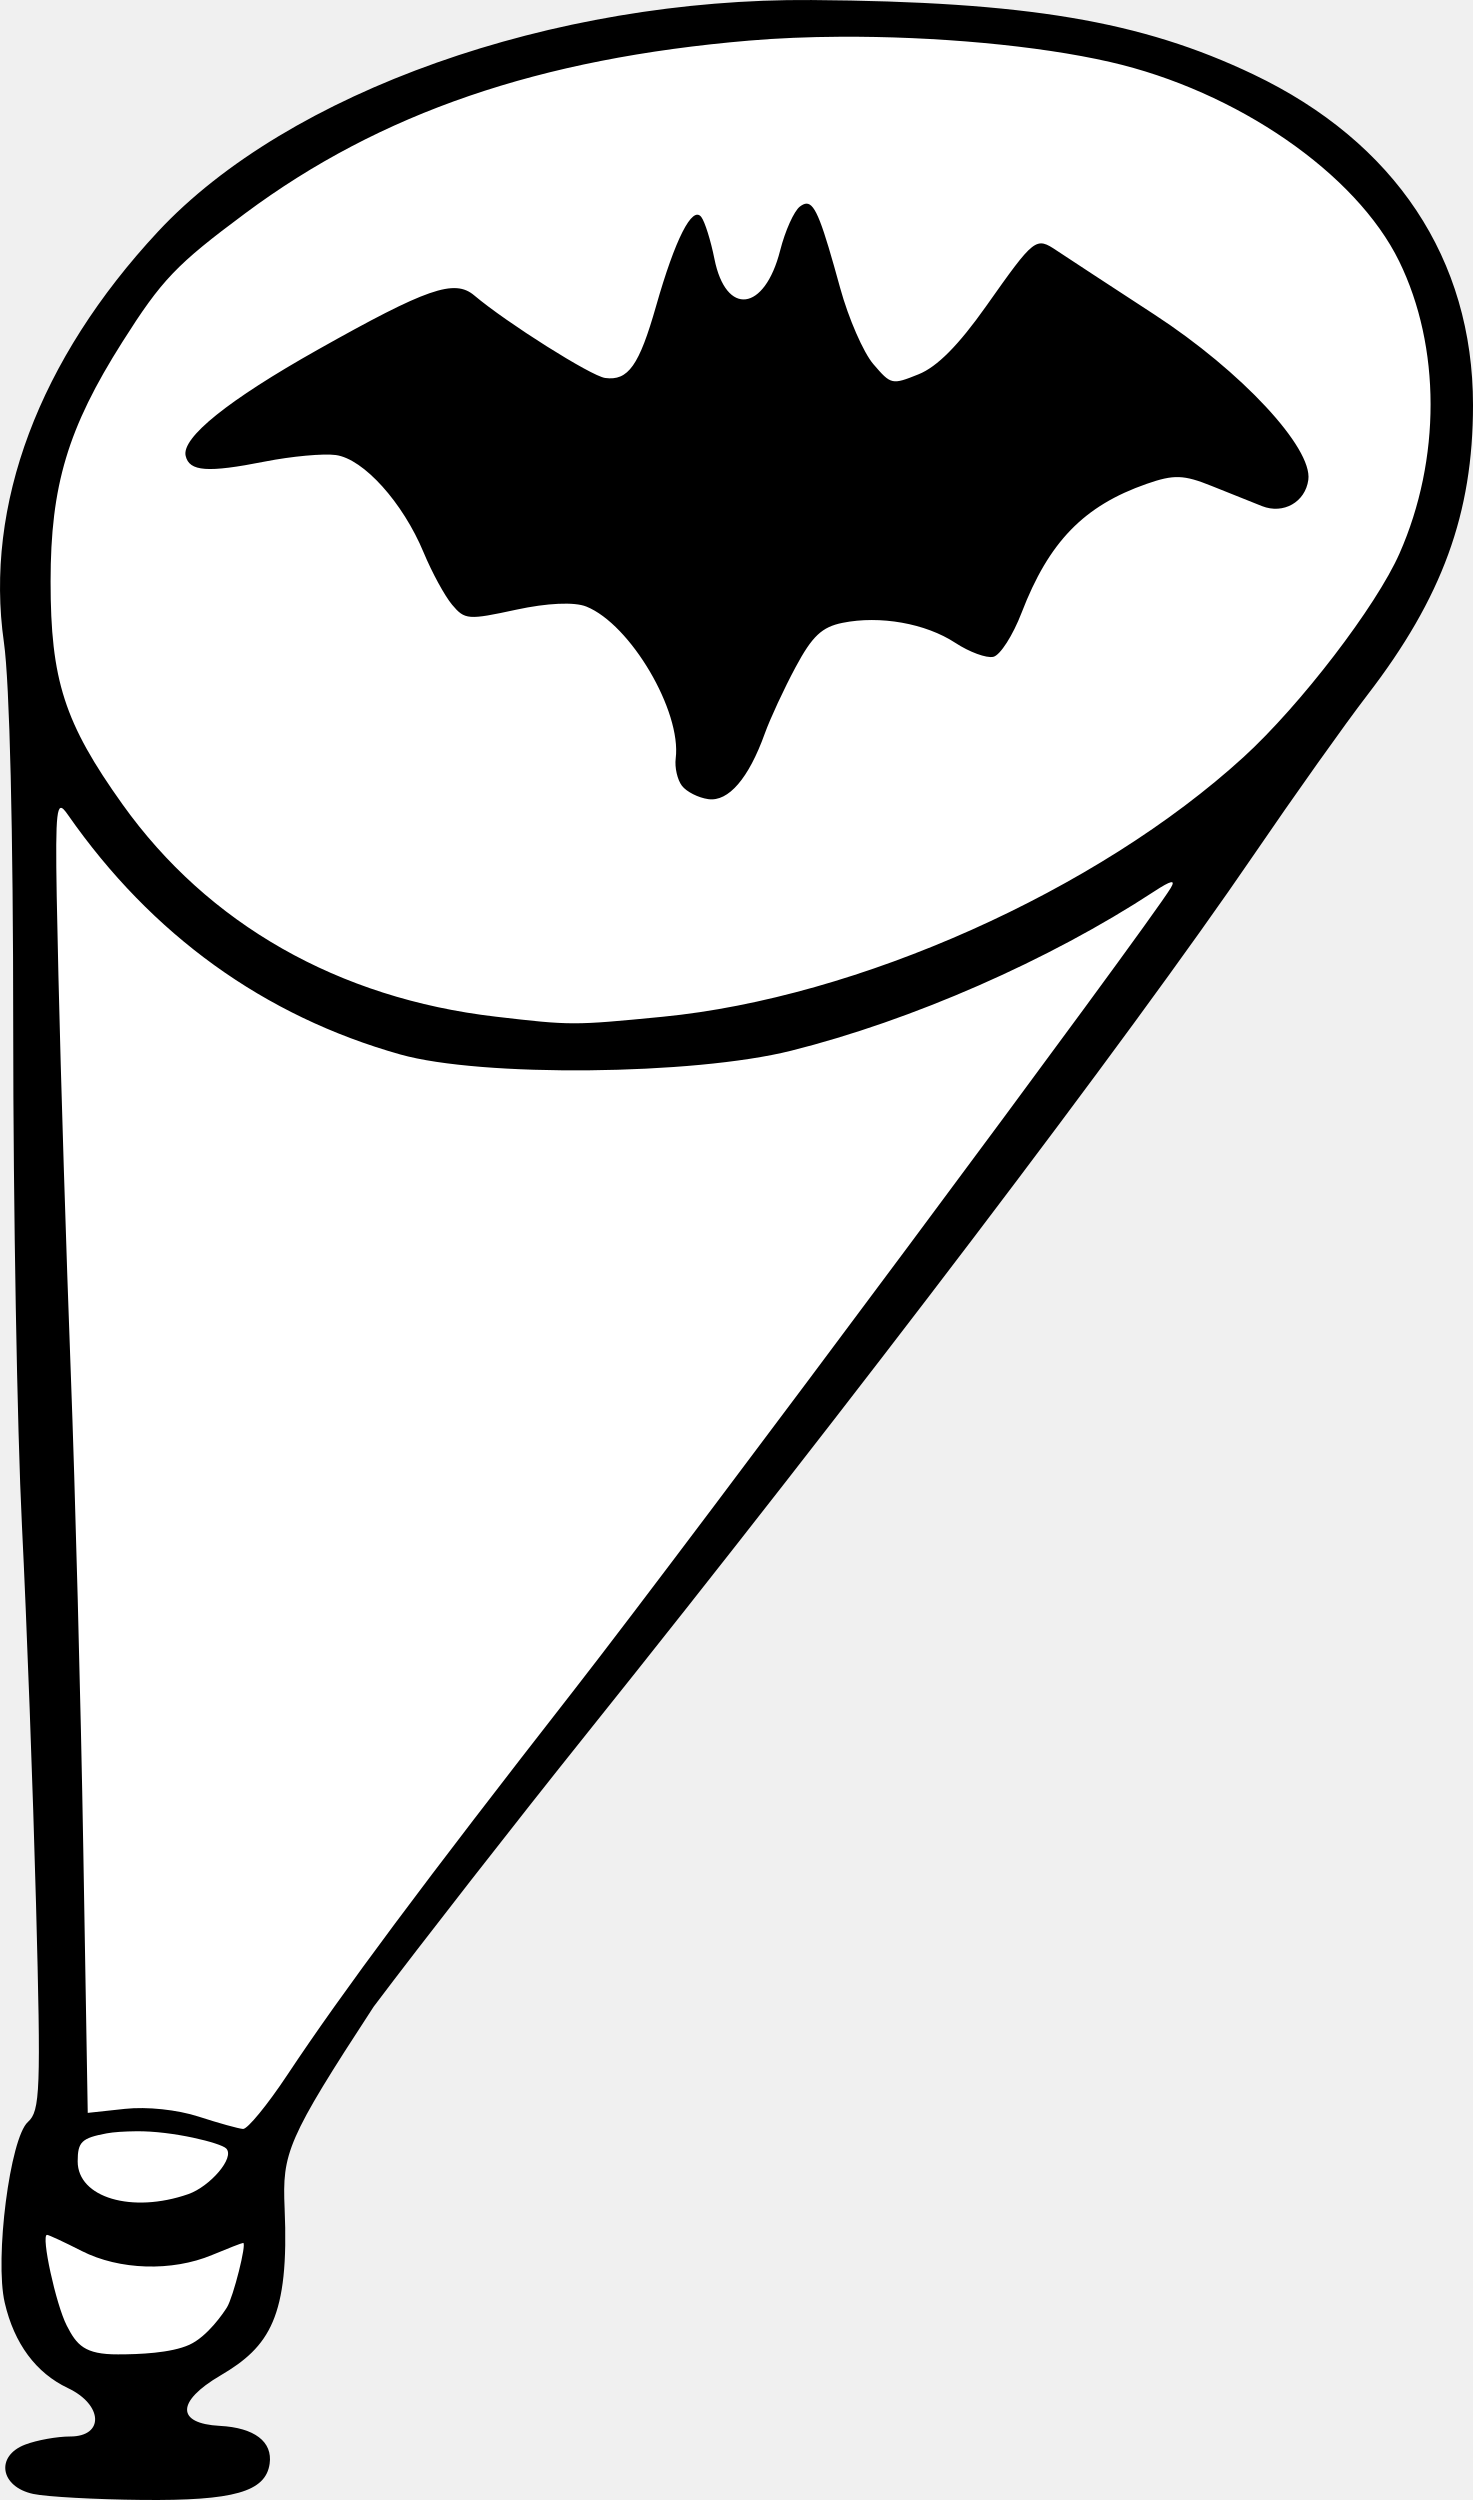
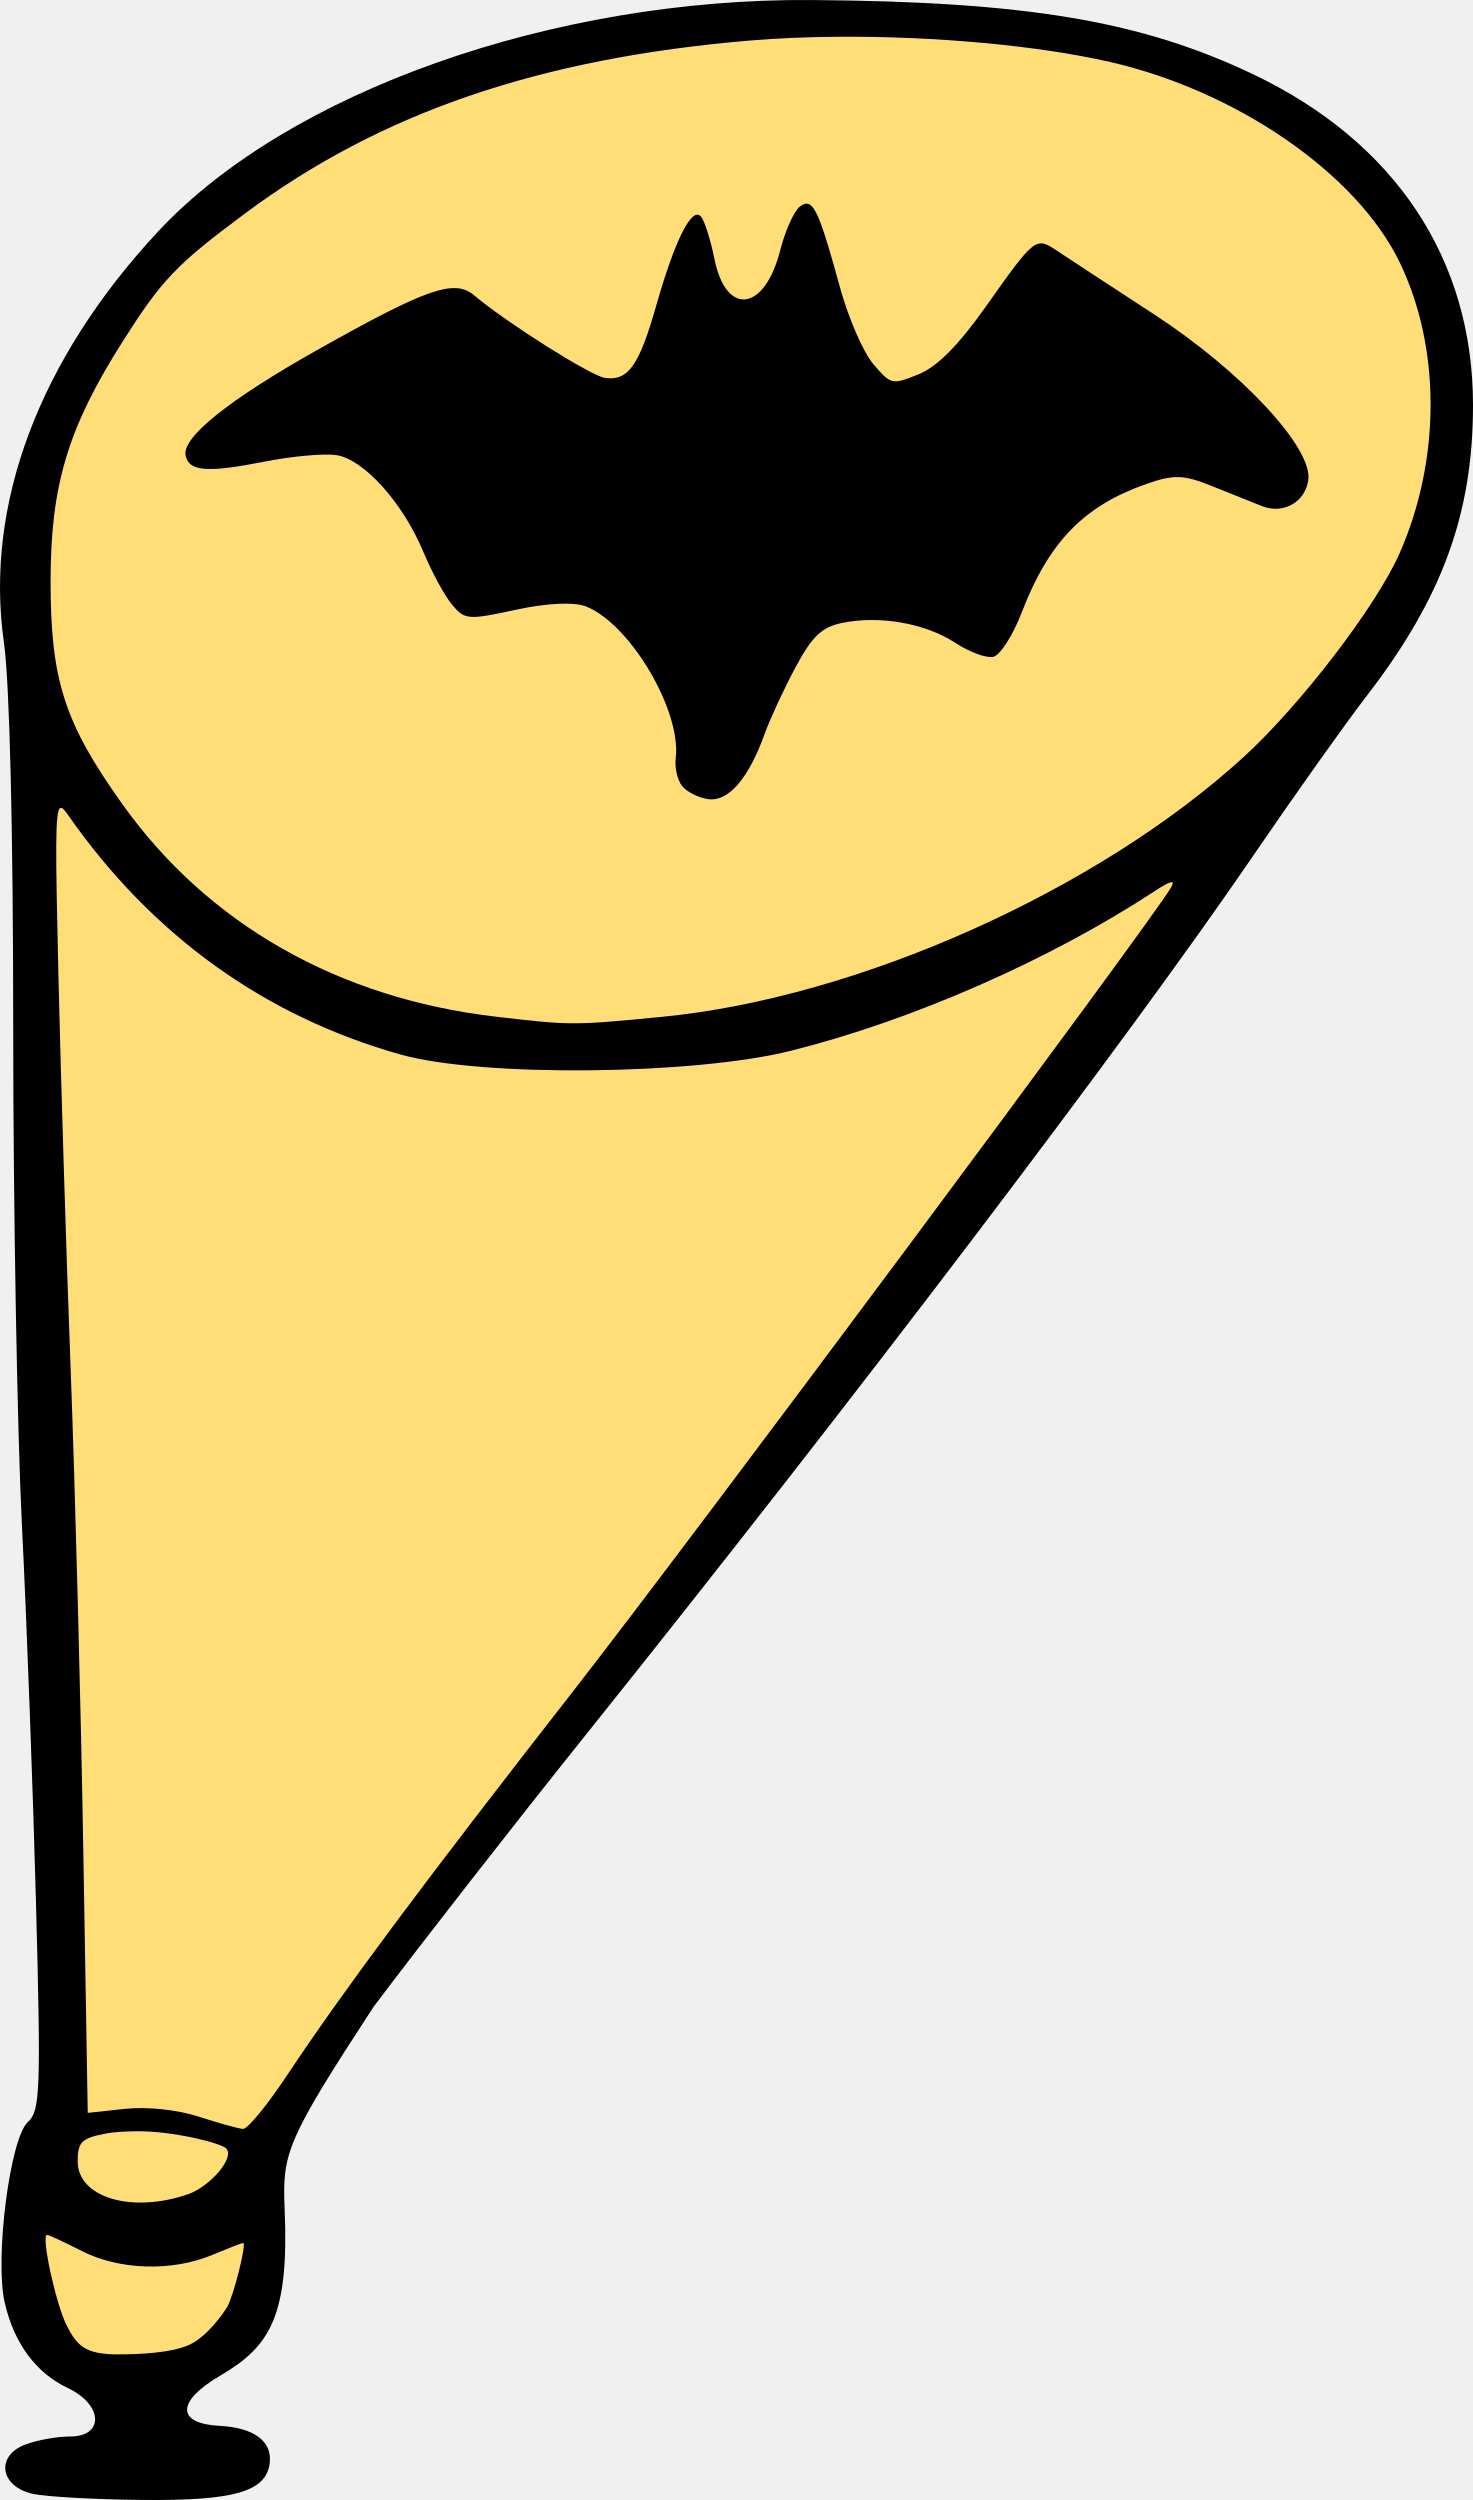
<svg xmlns="http://www.w3.org/2000/svg" width="239.866mm" height="407.105mm" viewBox="0 0 239.866 407.105">
-   <path d="m -5296.141,380.754 c -8.574,-0.889 -17.753,-3.528 -18.055,-14.916 -0.303,-11.387 0.892,-23.248 3.92,-24.955 3.028,-1.707 2.757,-3.657 2.757,-3.657 l -3.357,-96.919 c 0,0 -3.746,-151.442 -2.423,-160.879 1.323,-9.437 11.954,-40.89 38.265,-58.904 26.31,-18.013 61.544,-22.629 93.815,-24.623 32.27,-1.994 69.991,7.019 85.816,26.452 15.825,19.433 20.23,46.474 5.744,69.564 -14.486,23.09 -39.872,57.31 -39.872,57.31 l -97.834,128.524 -48.736,65.282 c 0,0 1.434,15.518 0.271,21.283 -1.163,5.765 -5.654,15.69 -20.309,16.436 z" fill="#fff" transform="translate(-6.054471,43.27997) translate(5324.178,-36.04639)" />
-   <path d="m -6684.002,1673.584 c -159.245,-1.191 -322.255,56.558 -402.287,142.518 -73.29,78.719 -106.899,168.303 -94.846,252.814 3.524,24.715 5.727,115.653 5.727,238.272 0.015,109.066 2.427,246.327 5.359,305.025 2.933,58.699 6.841,163.689 8.684,233.309 3.042,114.851 2.581,127.271 -4.981,134.027 -11.023,9.848 -20.562,84.243 -14.273,111.305 5.844,25.149 19.2,43.182 38.887,52.506 21.618,10.238 22.515,29.783 1.365,29.783 -8.012,0 -20.454,2.239 -27.646,4.973 -18.559,7.055 -15.443,26.053 4.986,30.398 8.189,1.742 38.346,3.399 67.014,3.68 56.374,0.557 75.926,-4.986 78.42,-22.234 1.97,-13.621 -9.339,-22.238 -30.65,-23.35 -27.009,-1.413 -26.855,-15.054 0.351,-30.998 30.311,-17.763 42.413,-36.151 39.523,-102.892 -1.475,-34.079 1.281,-42.109 54.799,-124.1 29.186,-38.8 87.946,-114.103 130.58,-167.342 164.755,-205.741 334.946,-429.92 410.767,-541.074 25.142,-36.858 56.701,-81.284 70.131,-98.725 46.235,-60.04 65.137,-111.869 65.137,-178.601 0,-89.778 -47.931,-161.922 -135.232,-203.549 -69.015,-32.908 -139.409,-44.754 -271.815,-45.744 z m 17.461,22.596 c 58.337,-0.323 121.566,5.317 166.195,15.529 77.933,17.833 151.507,68.561 177.957,122.697 25.692,52.574 25.765,121.861 0.197,179.801 -14.316,32.438 -60.87,93.235 -95.934,125.281 -90.041,82.292 -237.507,148.19 -357.783,159.883 h -0.01 c -55.073,5.358 -55.858,5.356 -102.637,-0.1 -96.728,-11.28 -176.991,-56.953 -229.57,-130.635 -35.806,-50.178 -44.276,-76.426 -44.277,-137.207 0,-59.065 10.567,-94.318 44.189,-147.412 24.29,-38.355 33.079,-47.557 75.648,-79.197 83.213,-61.851 180.827,-95.297 310.183,-106.277 17.488,-1.484 36.39,-2.254 55.836,-2.361 z m -20.621,102.721 c -1.257,0.014 -2.575,0.673 -4.051,1.781 -3.609,2.711 -9.087,14.886 -12.176,27.059 -9.56,37.69 -33.361,40.699 -40.459,5.115 -2.246,-11.264 -5.874,-22.837 -8.06,-25.719 -5.522,-7.274 -16.092,13.527 -27.805,54.713 -10.445,36.733 -17.208,46.284 -31.4,44.34 -8.626,-1.182 -60.614,-33.98 -80.547,-50.812 -12.185,-10.291 -29.025,-4.447 -96.32,33.424 -55.173,31.05 -83.921,54.154 -81.301,65.336 2.268,9.674 13.45,10.481 48.68,3.516 16.465,-3.255 36.152,-5.066 43.75,-4.025 17.049,2.336 41.245,29.184 54.039,59.963 5.121,12.319 13.016,26.806 17.545,32.193 7.824,9.307 9.788,9.457 39.414,3.035 19.122,-4.146 35.812,-4.896 43.16,-1.943 27.21,10.933 58.695,64.42 55.022,93.488 -0.7,5.553 1.02,13.116 3.82,16.807 2.801,3.69 10.125,7.401 16.277,8.244 12.371,1.695 24.805,-12.752 34.721,-40.336 3.305,-9.192 11.823,-27.565 18.93,-40.828 10.277,-19.185 16.191,-24.778 28.936,-27.352 23.066,-4.658 51.142,0.322 69.387,12.305 8.707,5.717 19.258,9.59 23.451,8.607 4.194,-0.983 12.012,-13.194 17.373,-27.139 16.779,-43.64 38.321,-65.828 77.006,-79.32 16.731,-5.836 22.739,-5.639 39.969,1.314 11.152,4.5 25.101,10.082 31,12.402 13.145,5.171 26.613,-2.465 28.488,-16.15 2.698,-19.691 -41.216,-66.862 -94.728,-101.754 -27.35,-17.833 -54.367,-35.53 -60.043,-39.326 -12.996,-8.692 -13.554,-8.254 -43.522,34.168 -17.008,24.076 -30.145,37.323 -41.58,41.92 -16.44,6.608 -16.907,6.504 -27.842,-6.254 -6.115,-7.136 -15.299,-28.204 -20.408,-46.816 -10.977,-39.985 -15.276,-52.017 -20.725,-51.955 z m -459.199,371.951 c 1.119,-0.493 2.645,1.366 4.656,4.25 51.546,73.937 120.788,123.855 204.533,147.451 49.762,14.021 180.417,12.764 240.59,-2.314 74.348,-18.63 158.796,-55.68 223.35,-97.99 10.519,-6.891 13.432,-7.513 10.254,-2.188 -13.671,22.892 -294.816,400.808 -367.225,493.623 -92.852,119.018 -142.236,185.316 -176.66,237.164 -12.178,18.342 -24.375,33.2 -27.105,33.016 -2.729,-0.183 -15.017,-3.598 -27.303,-7.59 -13.108,-4.259 -31.826,-6.235 -45.301,-4.781 l -22.967,2.478 -2.742,-162.264 c -1.51,-89.245 -4.981,-221.458 -7.719,-293.809 -2.736,-72.35 -6.142,-181.805 -7.568,-243.234 -1.849,-79.678 -2.151,-102.333 1.207,-103.812 z m 46.736,814.434 c 22.355,-0.254 51.911,7.199 55.276,10.563 5.644,5.643 -10.049,23.504 -23.311,28.128 -34.62,12.069 -68.072,2.171 -68.072,-20.143 0,-12.038 2.404,-14.36 17.863,-17.26 4.271,-0.801 10.793,-1.204 18.244,-1.289 z m -54.961,63.758 c 1.029,0 10.63,4.469 21.34,9.93 23.121,11.787 55.52,12.789 80.191,2.48 9.802,-4.095 18.428,-7.445 19.174,-7.445 2.335,0 -6.036,33.275 -9.971,39.643 -2.062,3.336 -11.912,17.935 -23.179,23.051 -11.266,5.116 -30.932,5.901 -43.832,5.901 -20.632,0.097 -25.448,-5.704 -31.595,-17.714 -6.709,-13.107 -15.99,-55.846 -12.129,-55.846 z" transform="translate(-6.054471,43.27997) translate(5324.178,-36.04639) matrix(0.2645833,0,0,0.2645833,-3417.479,-450.0312)" />
+   <path d="m -5296.141,380.754 c -8.574,-0.889 -17.753,-3.528 -18.055,-14.916 -0.303,-11.387 0.892,-23.248 3.92,-24.955 3.028,-1.707 2.757,-3.657 2.757,-3.657 l -3.357,-96.919 c 0,0 -3.746,-151.442 -2.423,-160.879 1.323,-9.437 11.954,-40.89 38.265,-58.904 26.31,-18.013 61.544,-22.629 93.815,-24.623 32.27,-1.994 69.991,7.019 85.816,26.452 15.825,19.433 20.23,46.474 5.744,69.564 -14.486,23.09 -39.872,57.31 -39.872,57.31 l -97.834,128.524 -48.736,65.282 c 0,0 1.434,15.518 0.271,21.283 -1.163,5.765 -5.654,15.69 -20.309,16.436 z" fill="#ffde77" transform="translate(-6.054471,43.27997) translate(5324.178,-36.04639)" />
+   <path d="m -6684.002,1673.584 c -159.245,-1.191 -322.255,56.558 -402.287,142.518 -73.29,78.719 -106.899,168.303 -94.846,252.814 3.524,24.715 5.727,115.653 5.727,238.272 0.015,109.066 2.427,246.327 5.359,305.025 2.933,58.699 6.841,163.689 8.684,233.309 3.042,114.851 2.581,127.271 -4.981,134.027 -11.023,9.848 -20.562,84.243 -14.273,111.305 5.844,25.149 19.2,43.182 38.887,52.506 21.618,10.238 22.515,29.783 1.365,29.783 -8.012,0 -20.454,2.239 -27.646,4.973 -18.559,7.055 -15.443,26.053 4.986,30.398 8.189,1.742 38.346,3.399 67.014,3.68 56.374,0.557 75.926,-4.986 78.42,-22.234 1.97,-13.621 -9.339,-22.238 -30.65,-23.35 -27.009,-1.413 -26.855,-15.054 0.351,-30.998 30.311,-17.763 42.413,-36.151 39.523,-102.892 -1.475,-34.079 1.281,-42.109 54.799,-124.1 29.186,-38.8 87.946,-114.103 130.58,-167.342 164.755,-205.741 334.946,-429.92 410.767,-541.074 25.142,-36.858 56.701,-81.284 70.131,-98.725 46.235,-60.04 65.137,-111.869 65.137,-178.601 0,-89.778 -47.931,-161.922 -135.232,-203.549 -69.015,-32.908 -139.409,-44.754 -271.815,-45.744 z m 17.461,22.596 c 58.337,-0.323 121.566,5.317 166.195,15.529 77.933,17.833 151.507,68.561 177.957,122.697 25.692,52.574 25.765,121.861 0.197,179.801 -14.316,32.438 -60.87,93.235 -95.934,125.281 -90.041,82.292 -237.507,148.19 -357.783,159.883 h -0.01 c -55.073,5.358 -55.858,5.356 -102.637,-0.1 -96.728,-11.28 -176.991,-56.953 -229.57,-130.635 -35.806,-50.178 -44.276,-76.426 -44.277,-137.207 0,-59.065 10.567,-94.318 44.189,-147.412 24.29,-38.355 33.079,-47.557 75.648,-79.197 83.213,-61.851 180.827,-95.297 310.183,-106.277 17.488,-1.484 36.39,-2.254 55.836,-2.361 z m -20.621,102.721 c -1.257,0.014 -2.575,0.673 -4.051,1.781 -3.609,2.711 -9.087,14.886 -12.176,27.059 -9.56,37.69 -33.361,40.699 -40.459,5.115 -2.246,-11.264 -5.874,-22.837 -8.06,-25.719 -5.522,-7.274 -16.092,13.527 -27.805,54.713 -10.445,36.733 -17.208,46.284 -31.4,44.34 -8.626,-1.182 -60.614,-33.98 -80.547,-50.812 -12.185,-10.291 -29.025,-4.447 -96.32,33.424 -55.173,31.05 -83.921,54.154 -81.301,65.336 2.268,9.674 13.45,10.481 48.68,3.516 16.465,-3.255 36.152,-5.066 43.75,-4.025 17.049,2.336 41.245,29.184 54.039,59.963 5.121,12.319 13.016,26.806 17.545,32.193 7.824,9.307 9.788,9.457 39.414,3.035 19.122,-4.146 35.812,-4.896 43.16,-1.943 27.21,10.933 58.695,64.42 55.022,93.488 -0.7,5.553 1.02,13.116 3.82,16.807 2.801,3.69 10.125,7.401 16.277,8.244 12.371,1.695 24.805,-12.752 34.721,-40.336 3.305,-9.192 11.823,-27.565 18.93,-40.828 10.277,-19.185 16.191,-24.778 28.936,-27.352 23.066,-4.658 51.142,0.322 69.387,12.305 8.707,5.717 19.258,9.59 23.451,8.607 4.194,-0.983 12.012,-13.194 17.373,-27.139 16.779,-43.64 38.321,-65.828 77.006,-79.32 16.731,-5.836 22.739,-5.639 39.969,1.314 11.152,4.5 25.101,10.082 31,12.402 13.145,5.171 26.613,-2.465 28.488,-16.15 2.698,-19.691 -41.216,-66.862 -94.728,-101.754 -27.35,-17.833 -54.367,-35.53 -60.043,-39.326 -12.996,-8.692 -13.554,-8.254 -43.522,34.168 -17.008,24.076 -30.145,37.323 -41.58,41.92 -16.44,6.608 -16.907,6.504 -27.842,-6.254 -6.115,-7.136 -15.299,-28.204 -20.408,-46.816 -10.977,-39.985 -15.276,-52.017 -20.725,-51.955 z m -459.199,371.951 c 1.119,-0.493 2.645,1.366 4.656,4.25 51.546,73.937 120.788,123.855 204.533,147.451 49.762,14.021 180.417,12.764 240.59,-2.314 74.348,-18.63 158.796,-55.68 223.35,-97.99 10.519,-6.891 13.432,-7.513 10.254,-2.188 -13.671,22.892 -294.816,400.808 -367.225,493.623 -92.852,119.018 -142.236,185.316 -176.66,237.164 -12.178,18.342 -24.375,33.2 -27.105,33.016 -2.729,-0.183 -15.017,-3.598 -27.303,-7.59 -13.108,-4.259 -31.826,-6.235 -45.301,-4.781 l -22.967,2.478 -2.742,-162.264 c -1.51,-89.245 -4.981,-221.458 -7.719,-293.809 -2.736,-72.35 -6.142,-181.805 -7.568,-243.234 -1.849,-79.678 -2.151,-102.333 1.207,-103.812 z m 46.736,814.434 c 22.355,-0.254 51.911,7.199 55.276,10.563 5.644,5.643 -10.049,23.504 -23.311,28.128 -34.62,12.069 -68.072,2.171 -68.072,-20.143 0,-12.038 2.404,-14.36 17.863,-17.26 4.271,-0.801 10.793,-1.204 18.244,-1.289 z m -54.961,63.758 c 1.029,0 10.63,4.469 21.34,9.93 23.121,11.787 55.52,12.789 80.191,2.48 9.802,-4.095 18.428,-7.445 19.174,-7.445 2.335,0 -6.036,33.275 -9.971,39.643 -2.062,3.336 -11.912,17.935 -23.179,23.051 -11.266,5.116 -30.932,5.901 -43.832,5.901 -20.632,0.097 -25.448,-5.704 -31.595,-17.714 -6.709,-13.107 -15.99,-55.846 -12.129,-55.846 z" transform="translate(-6.054471,43.27997) translate(5324.178,-36.04639) matrix(0.2645833,0,0,0.2645833,-3417.479,-450.0312)" fill="#000000" />
</svg>
